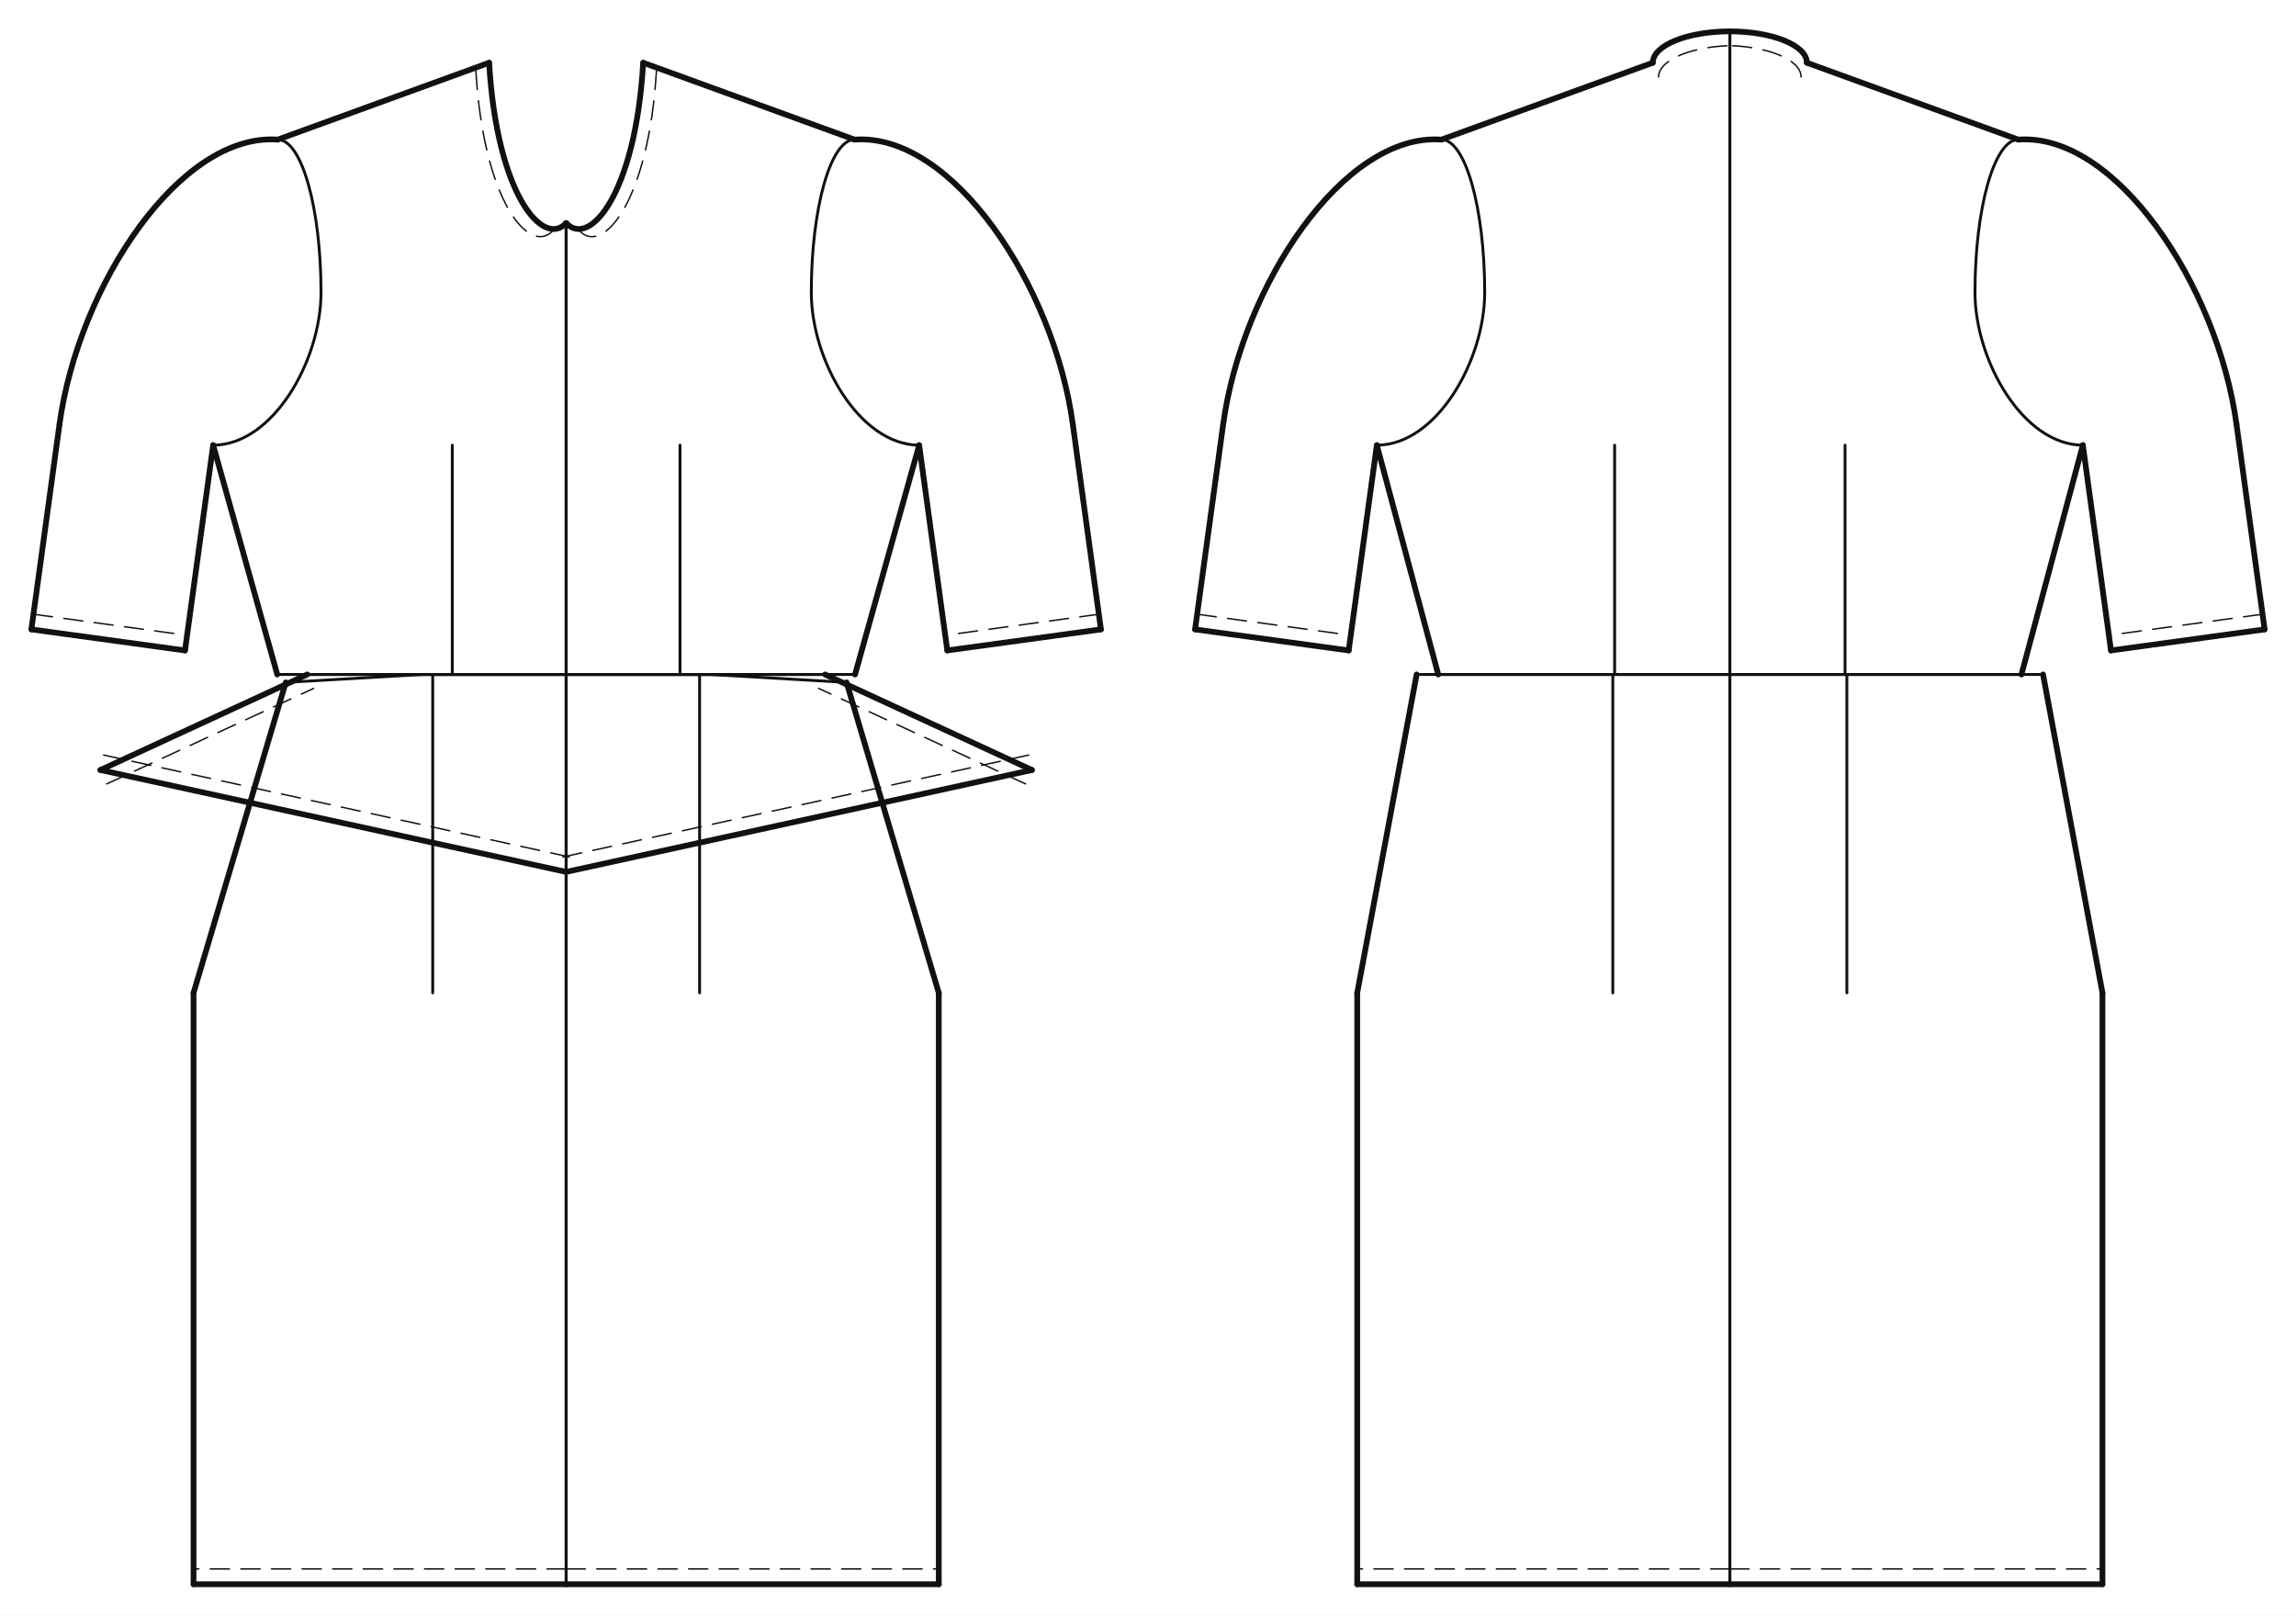
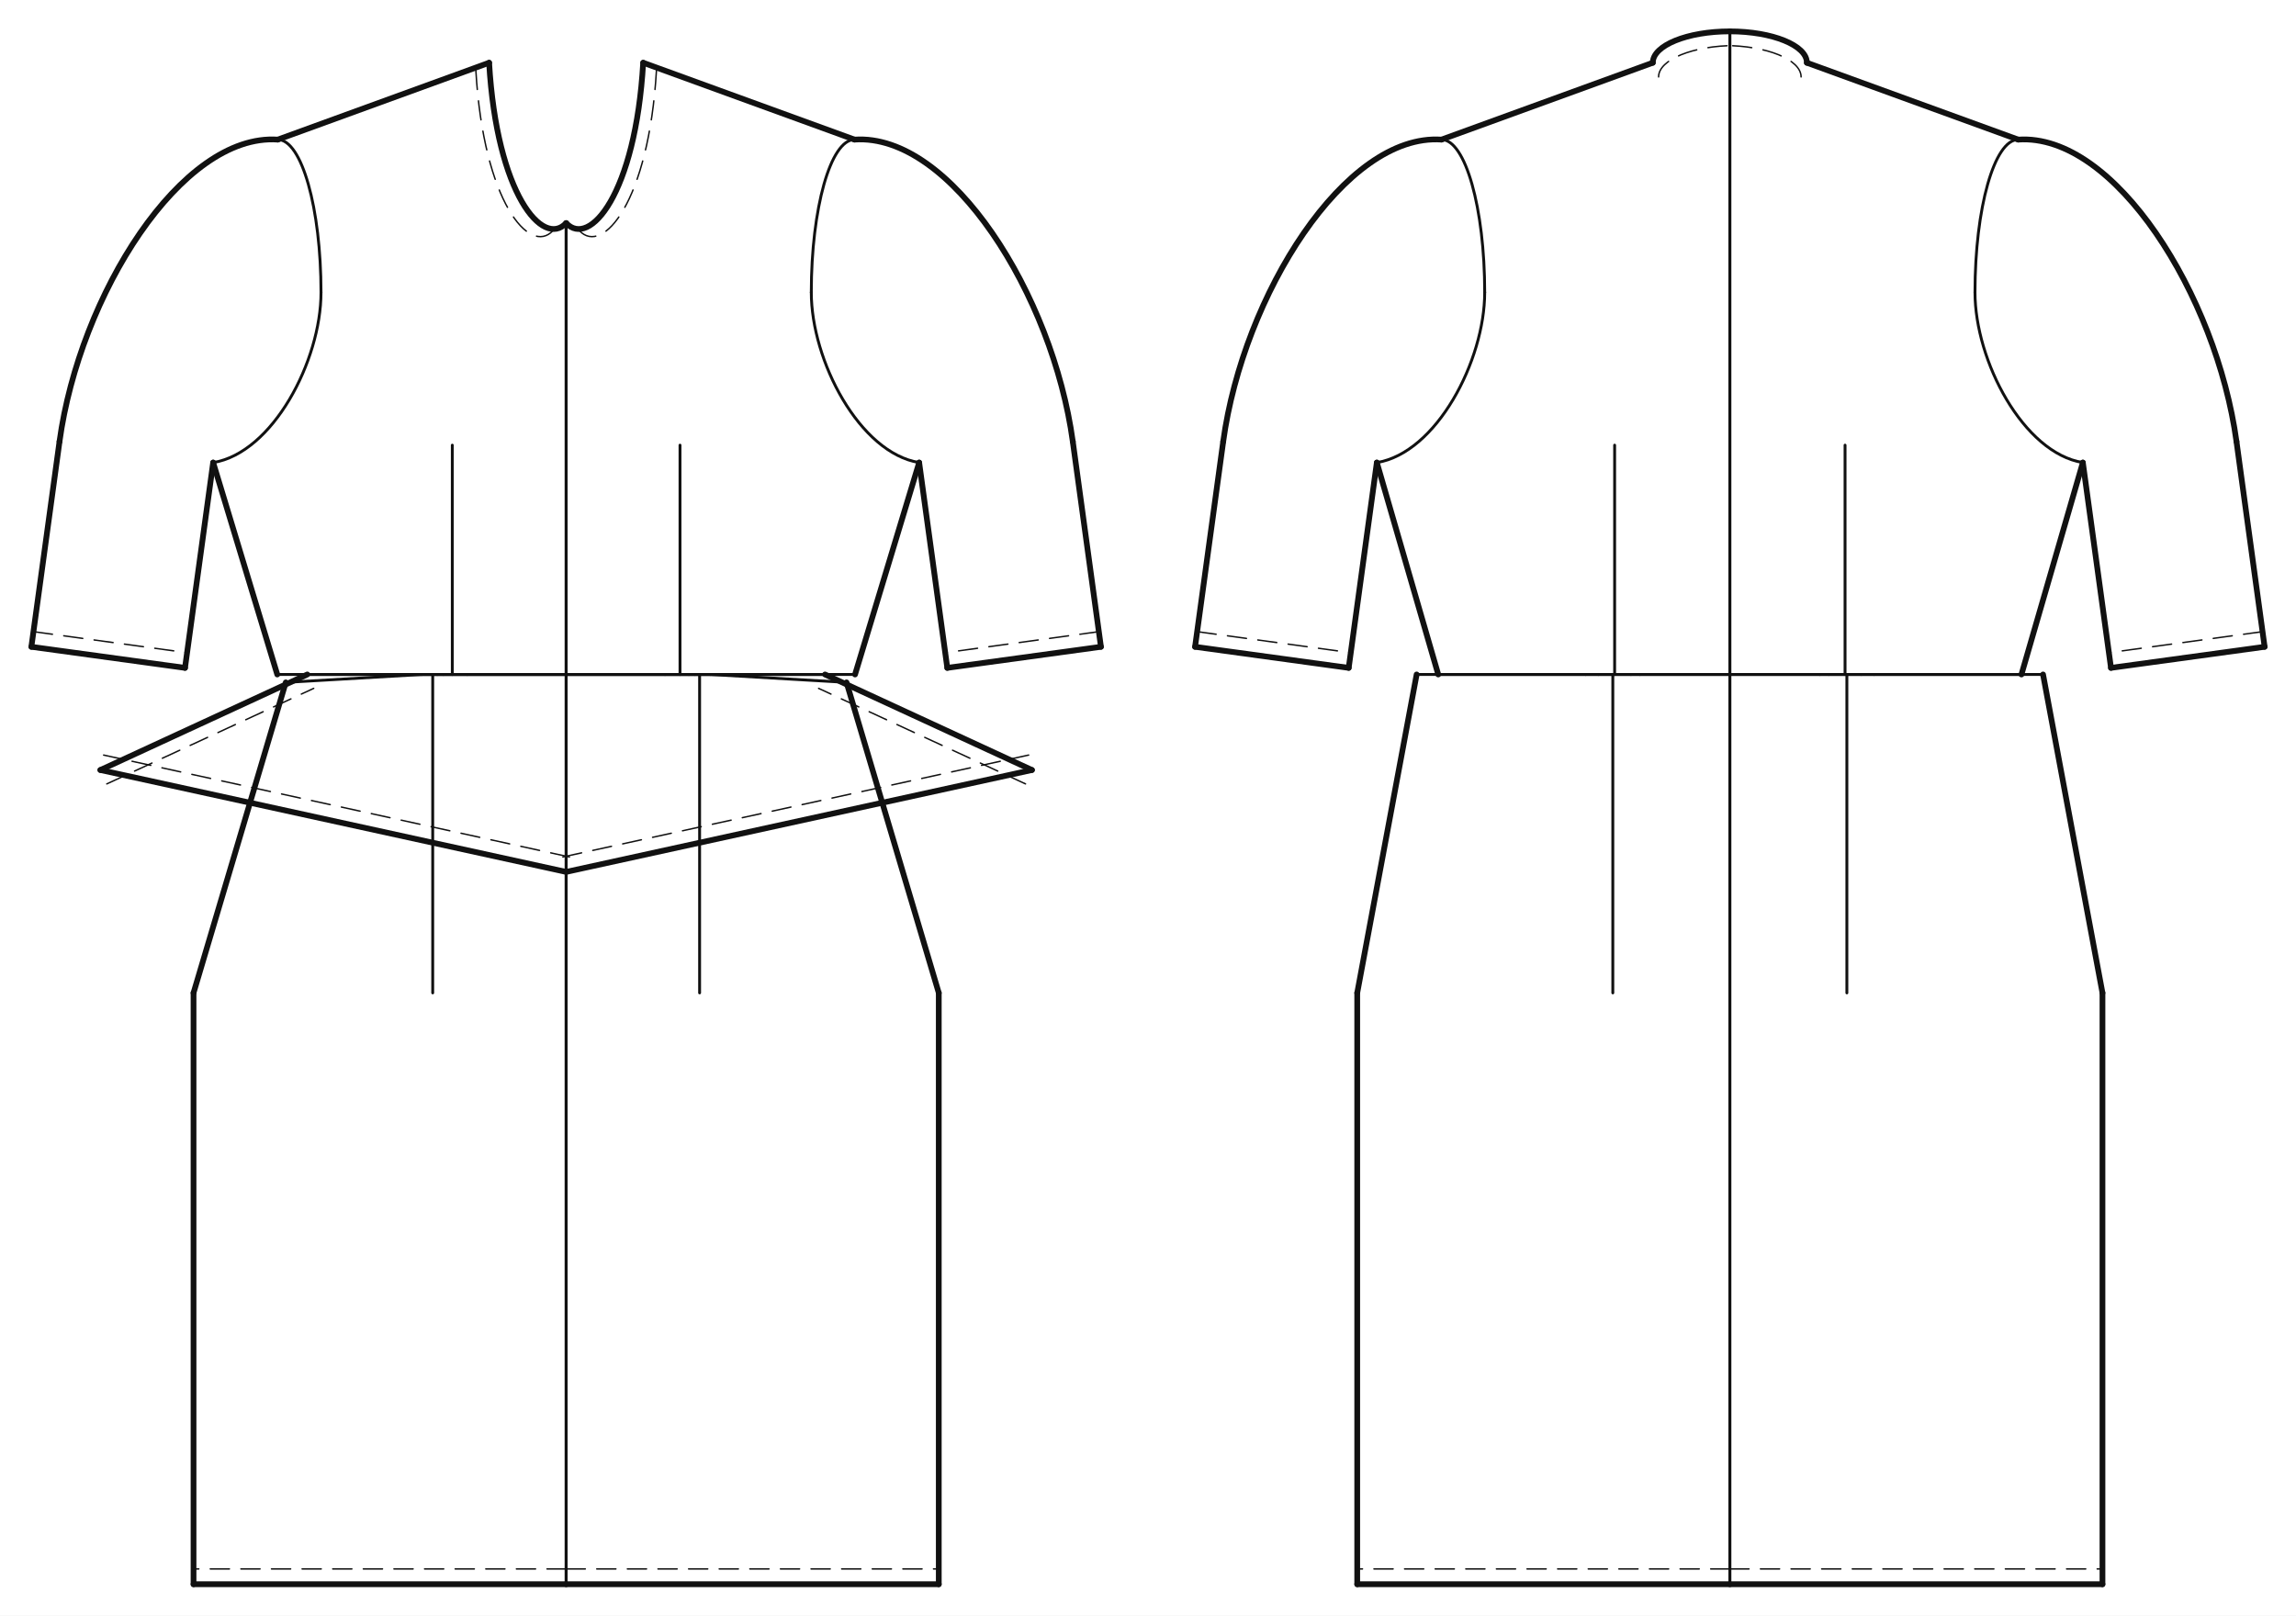
<svg xmlns="http://www.w3.org/2000/svg" data-ops="8" viewBox="-20.000 -40.000 1463.422 1030.000" data-scale="1:1" data-unit-mm="1" data-graf="taban-elbise" data-body="croquis36" data-size="croquis36" data-panel="6" data-gorunum="2" data-y-waist="390.000" data-y-bust="254.900" data-y-hip="593.000">
  <rect x="-20.000" y="-40.000" width="1463.422" height="1030.000" fill="#ffffff" />
  <g id="croquis" fill="none" stroke="none">
    <g data-view="front" data-eksen="cf" transform="translate(340.855 0)">
      <path data-rol="siluet" data-view="front" data-kaynak="croquis-landmark" data-manken-bust-y="254.900" data-manken-koltukalti-y="243.800" data-manken-bel-y="390.000" data-manken-kalca-y="593.000" data-omuz-uc="183.800 49.000" data-manken-bel-yarim-mm="170.500" d="M 49.100 0.000 L 183.800 49.000 L 210.000 243.800 L 210.000 254.900 L 181.400 312.900 L 170.500 390.000 L 195.000 490.000 L 225.000 593.000 L -225.000 593.000 L -195.000 490.000 L -170.500 390.000 L -181.400 312.900 L -210.000 254.900 L -210.000 243.800 L -183.800 49.000 L -49.100 0.000 Z" />
    </g>
    <g data-view="back" data-eksen="cb" transform="translate(1082.566 0)">
      <path data-rol="siluet" data-view="back" data-kaynak="croquis-landmark" data-manken-bust-y="254.900" data-manken-koltukalti-y="243.800" data-manken-bel-y="390.000" data-manken-kalca-y="593.000" data-omuz-uc="183.800 49.000" data-manken-bel-yarim-mm="170.500" d="M 49.100 0.000 L 183.800 49.000 L 210.000 243.800 L 210.000 254.900 L 181.400 312.900 L 170.500 390.000 L 195.000 490.000 L 225.000 593.000 L -225.000 593.000 L -195.000 490.000 L -170.500 390.000 L -181.400 312.900 L -210.000 254.900 L -210.000 243.800 L -183.800 49.000 L -49.100 0.000 Z" />
    </g>
  </g>
  <g id="outline" fill="none" stroke="#111111" stroke-width="3.659" stroke-linejoin="round" stroke-linecap="round">
    <g data-view="front" data-eksen="cf" transform="translate(340.855 0)">
-       <path data-panel="on_beden" data-edge="side_front" data-tur="seam" d="M 184.136 390.000 L 225.000 243.800" />
-       <path data-panel="on_beden" data-edge="side_front" data-tur="seam" d="M -184.136 390.000 L -225.000 243.800" />
+       <path data-panel="on_beden" data-edge="side_front" data-tur="seam" d="M 184.136 390.000 L 225.000 254.900" />
+       <path data-panel="on_beden" data-edge="side_front" data-tur="seam" d="M -184.136 390.000 L -225.000 254.900" />
      <path data-panel="on_beden" data-edge="shoulder" data-tur="seam" d="M 183.800 49.000 L 49.100 0.000" />
      <path data-panel="on_beden" data-edge="shoulder" data-tur="seam" d="M -183.800 49.000 L -49.100 0.000" />
      <path data-panel="on_beden" data-edge="neck_front" data-tur="cut" d="M 49.100 0.000 C 44.190 83.975 14.730 118.160 0.000 102.207" />
      <path data-panel="on_beden" data-edge="neck_front" data-tur="cut" d="M -49.100 0.000 C -44.190 83.975 -14.730 118.160 0.000 102.207" />
      <path data-panel="on_etek" data-edge="hem_front" data-tur="cut" d="M 0.000 970.000 L 237.500 970.000" />
      <path data-panel="on_etek" data-edge="hem_front" data-tur="cut" d="M 0.000 970.000 L -237.500 970.000" />
      <path data-panel="on_etek" data-edge="side_front.1" data-tur="seam" d="M 237.500 970.000 L 237.500 593.000" />
      <path data-panel="on_etek" data-edge="side_front.1" data-tur="seam" d="M -237.500 970.000 L -237.500 593.000" />
      <path data-panel="on_etek" data-edge="side_front.2" data-tur="seam" d="M 237.500 593.000 L 178.704 395.045" />
      <path data-panel="on_etek" data-edge="side_front.2" data-tur="seam" d="M -237.500 593.000 L -178.704 395.045" />
-       <path data-panel="kol" data-edge="kapak_basi" data-tur="kapak" d="M 183.800 49.000 C 246.026 44.481 310.787 141.843 322.920 230.381" />
-       <path data-panel="kol" data-edge="kapak_basi" data-tur="kapak" d="M -183.800 49.000 C -246.026 44.481 -310.787 141.843 -322.920 230.381" />
-       <path data-panel="kol" data-edge="underarm_front" data-tur="kol" d="M 322.920 230.381 L 340.855 361.258" />
-       <path data-panel="kol" data-edge="underarm_front" data-tur="kol" d="M -322.920 230.381 L -340.855 361.258" />
-       <path data-panel="kol" data-edge="hem" data-tur="kol" d="M 340.855 361.258 L 242.935 374.677" />
-       <path data-panel="kol" data-edge="hem" data-tur="kol" d="M -340.855 361.258 L -242.935 374.677" />
-       <path data-panel="kol" data-edge="underarm_back" data-tur="kol" d="M 242.935 374.677 L 225.000 243.800" />
-       <path data-panel="kol" data-edge="underarm_back" data-tur="kol" d="M -242.935 374.677 L -225.000 243.800" />
+       <path data-panel="kol" data-edge="kapak_basi" data-tur="kapak" d="M 183.800 49.000 C 245.234 44.812 310.115 148.040 322.920 241.481" />
+       <path data-panel="kol" data-edge="kapak_basi" data-tur="kapak" d="M -183.800 49.000 C -245.234 44.812 -310.115 148.040 -322.920 241.481" />
+       <path data-panel="kol" data-edge="underarm_front" data-tur="kol" d="M 322.920 241.481 L 340.855 372.358" />
+       <path data-panel="kol" data-edge="underarm_front" data-tur="kol" d="M -322.920 241.481 L -340.855 372.358" />
+       <path data-panel="kol" data-edge="hem" data-tur="kol" d="M 340.855 372.358 L 242.935 385.777" />
+       <path data-panel="kol" data-edge="hem" data-tur="kol" d="M -340.855 372.358 L -242.935 385.777" />
+       <path data-panel="kol" data-edge="underarm_back" data-tur="kol" d="M 242.935 385.777 L 225.000 254.900" />
+       <path data-panel="kol" data-edge="underarm_back" data-tur="kol" d="M -242.935 385.777 L -225.000 254.900" />
      <path data-panel="on_ust_kat" data-edge="hem" data-tur="cut" d="M 0.000 515.860 L 296.875 450.900" />
      <path data-panel="on_ust_kat" data-edge="hem" data-tur="cut" d="M 0.000 515.860 L -296.875 450.900" />
      <path data-panel="on_ust_kat" data-edge="side" data-tur="cut" d="M 296.875 450.900 L 165.000 390.000" />
      <path data-panel="on_ust_kat" data-edge="side" data-tur="cut" d="M -296.875 450.900 L -165.000 390.000" />
    </g>
    <g data-view="back" data-eksen="cb" transform="translate(1082.566 0)">
-       <path data-panel="arka_beden" data-edge="side_back" data-tur="seam" d="M 185.864 390.000 L 225.000 243.800" />
-       <path data-panel="arka_beden" data-edge="side_back" data-tur="seam" d="M -185.864 390.000 L -225.000 243.800" />
+       <path data-panel="arka_beden" data-edge="side_back" data-tur="seam" d="M 185.864 390.000 L 225.000 254.900" />
+       <path data-panel="arka_beden" data-edge="side_back" data-tur="seam" d="M -185.864 390.000 L -225.000 254.900" />
      <path data-panel="arka_beden" data-edge="shoulder" data-tur="seam" d="M 183.800 49.000 L 49.100 0.000" />
      <path data-panel="arka_beden" data-edge="shoulder" data-tur="seam" d="M -183.800 49.000 L -49.100 0.000" />
      <path data-panel="arka_beden" data-edge="neck_back" data-tur="cut" d="M 49.100 0.000 C 49.100 -11.046 27.117 -20.000 0.000 -20.000" />
      <path data-panel="arka_beden" data-edge="neck_back" data-tur="cut" d="M -49.100 0.000 C -49.100 -11.046 -27.117 -20.000 0.000 -20.000" />
      <path data-panel="arka_etek" data-edge="hem_back" data-tur="cut" d="M 0.000 970.000 L 237.500 970.000" />
      <path data-panel="arka_etek" data-edge="hem_back" data-tur="cut" d="M 0.000 970.000 L -237.500 970.000" />
      <path data-panel="arka_etek" data-edge="side_back.1" data-tur="seam" d="M 237.500 970.000 L 237.500 593.000" />
      <path data-panel="arka_etek" data-edge="side_back.1" data-tur="seam" d="M -237.500 970.000 L -237.500 593.000" />
      <path data-panel="arka_etek" data-edge="side_back.2" data-tur="seam" d="M 237.500 593.000 L 199.629 390.000" />
      <path data-panel="arka_etek" data-edge="side_back.2" data-tur="seam" d="M -237.500 593.000 L -199.629 390.000" />
-       <path data-panel="kol" data-edge="kapak_basi" data-tur="kapak" d="M 183.800 49.000 C 246.026 44.481 310.787 141.843 322.920 230.381" />
-       <path data-panel="kol" data-edge="kapak_basi" data-tur="kapak" d="M -183.800 49.000 C -246.026 44.481 -310.787 141.843 -322.920 230.381" />
-       <path data-panel="kol" data-edge="underarm_front" data-tur="kol" d="M 322.920 230.381 L 340.855 361.258" />
-       <path data-panel="kol" data-edge="underarm_front" data-tur="kol" d="M -322.920 230.381 L -340.855 361.258" />
-       <path data-panel="kol" data-edge="hem" data-tur="kol" d="M 340.855 361.258 L 242.935 374.677" />
-       <path data-panel="kol" data-edge="hem" data-tur="kol" d="M -340.855 361.258 L -242.935 374.677" />
-       <path data-panel="kol" data-edge="underarm_back" data-tur="kol" d="M 242.935 374.677 L 225.000 243.800" />
-       <path data-panel="kol" data-edge="underarm_back" data-tur="kol" d="M -242.935 374.677 L -225.000 243.800" />
+       <path data-panel="kol" data-edge="kapak_basi" data-tur="kapak" d="M 183.800 49.000 C 245.234 44.812 310.115 148.040 322.920 241.481" />
+       <path data-panel="kol" data-edge="kapak_basi" data-tur="kapak" d="M -183.800 49.000 C -245.234 44.812 -310.115 148.040 -322.920 241.481" />
+       <path data-panel="kol" data-edge="underarm_front" data-tur="kol" d="M 322.920 241.481 L 340.855 372.358" />
+       <path data-panel="kol" data-edge="underarm_front" data-tur="kol" d="M -322.920 241.481 L -340.855 372.358" />
+       <path data-panel="kol" data-edge="hem" data-tur="kol" d="M 340.855 372.358 L 242.935 385.777" />
+       <path data-panel="kol" data-edge="hem" data-tur="kol" d="M -340.855 372.358 L -242.935 385.777" />
+       <path data-panel="kol" data-edge="underarm_back" data-tur="kol" d="M 242.935 385.777 L 225.000 254.900" />
+       <path data-panel="kol" data-edge="underarm_back" data-tur="kol" d="M -242.935 385.777 L -225.000 254.900" />
    </g>
  </g>
  <g id="seams" fill="none" stroke="#111111" stroke-width="1.829" stroke-linejoin="round" stroke-linecap="round">
    <g data-view="front" data-eksen="cf" transform="translate(340.855 0)">
      <path data-panel="on_beden" data-edge="cf" data-tur="seam" d="M 0.000 102.207 L 0.000 390.000" />
      <path data-panel="on_beden" data-edge="cf" data-tur="seam" d="M 0.000 102.207 L 0.000 390.000" />
      <path data-panel="on_beden" data-edge="waist_front.1" data-tur="seam" d="M 0.000 390.000 L 63.000 390.000" />
      <path data-panel="on_beden" data-edge="waist_front.1" data-tur="seam" d="M 0.000 390.000 L -63.000 390.000" />
      <path data-panel="on_beden" data-edge="dart_on_beden.1" data-tur="pens_agzi" d="M 63.000 390.000 L 82.136 390.000" />
      <path data-panel="on_beden" data-edge="dart_on_beden.1" data-tur="pens_agzi" d="M -63.000 390.000 L -82.136 390.000" />
      <path data-panel="on_beden" data-edge="waist_front.2" data-tur="seam" d="M 82.136 390.000 L 184.136 390.000" />
      <path data-panel="on_beden" data-edge="waist_front.2" data-tur="seam" d="M -82.136 390.000 L -184.136 390.000" />
-       <path data-panel="on_beden" data-edge="armhole_front.1" data-tur="seam" d="M 225.000 243.800 C 187.030 243.800 156.250 190.007 156.250 146.400" />
-       <path data-panel="on_beden" data-edge="armhole_front.1" data-tur="seam" d="M -225.000 243.800 C -187.030 243.800 -156.250 190.007 -156.250 146.400" />
+       <path data-panel="on_beden" data-edge="armhole_front.1" data-tur="seam" d="M 225.000 254.900 C 187.030 248.770 156.250 190.007 156.250 146.400" />
+       <path data-panel="on_beden" data-edge="armhole_front.1" data-tur="seam" d="M -225.000 254.900 C -187.030 248.770 -156.250 190.007 -156.250 146.400" />
      <path data-panel="on_beden" data-edge="armhole_front.2" data-tur="seam" d="M 156.250 146.400 C 156.250 92.607 168.585 49.000 183.800 49.000" />
      <path data-panel="on_beden" data-edge="armhole_front.2" data-tur="seam" d="M -156.250 146.400 C -156.250 92.607 -168.585 49.000 -183.800 49.000" />
      <path data-panel="on_etek" data-edge="cf" data-tur="seam" d="M 0.000 390.000 L 0.000 970.000" />
      <path data-panel="on_etek" data-edge="cf" data-tur="seam" d="M 0.000 390.000 L 0.000 970.000" />
      <path data-panel="on_etek" data-edge="waist_front.1" data-tur="seam" d="M 178.704 395.045 L 91.907 390.000" />
      <path data-panel="on_etek" data-edge="waist_front.1" data-tur="seam" d="M -178.704 395.045 L -91.907 390.000" />
      <path data-panel="on_etek" data-edge="dart_on_etek.1" data-tur="pens_agzi" d="M 91.907 390.000 L 78.203 390.000" />
      <path data-panel="on_etek" data-edge="dart_on_etek.1" data-tur="pens_agzi" d="M -91.907 390.000 L -78.203 390.000" />
      <path data-panel="on_etek" data-edge="waist_front.2" data-tur="seam" d="M 78.203 390.000 L 0.000 390.000" />
      <path data-panel="on_etek" data-edge="waist_front.2" data-tur="seam" d="M -78.203 390.000 L 0.000 390.000" />
      <path data-panel="on_ust_kat" data-edge="waist" data-tur="cut" d="M 165.000 390.000 L 0.000 390.000" />
      <path data-panel="on_ust_kat" data-edge="waist" data-tur="cut" d="M -165.000 390.000 L 0.000 390.000" />
    </g>
    <g data-view="back" data-eksen="cb" transform="translate(1082.566 0)">
      <path data-panel="arka_beden" data-edge="cb" data-tur="seam" d="M 0.000 -20.000 L 0.000 390.000" />
      <path data-panel="arka_beden" data-edge="cb" data-tur="seam" d="M 0.000 -20.000 L 0.000 390.000" />
      <path data-panel="arka_beden" data-edge="waist_back.1" data-tur="seam" d="M 0.000 390.000 L 63.000 390.000" />
      <path data-panel="arka_beden" data-edge="waist_back.1" data-tur="seam" d="M 0.000 390.000 L -63.000 390.000" />
      <path data-panel="arka_beden" data-edge="dart_arka_beden.1" data-tur="pens_agzi" d="M 63.000 390.000 L 83.864 390.000" />
      <path data-panel="arka_beden" data-edge="dart_arka_beden.1" data-tur="pens_agzi" d="M -63.000 390.000 L -83.864 390.000" />
      <path data-panel="arka_beden" data-edge="waist_back.2" data-tur="seam" d="M 83.864 390.000 L 185.864 390.000" />
      <path data-panel="arka_beden" data-edge="waist_back.2" data-tur="seam" d="M -83.864 390.000 L -185.864 390.000" />
-       <path data-panel="arka_beden" data-edge="armhole_back.1" data-tur="seam" d="M 225.000 243.800 C 187.030 243.800 156.250 190.007 156.250 146.400" />
-       <path data-panel="arka_beden" data-edge="armhole_back.1" data-tur="seam" d="M -225.000 243.800 C -187.030 243.800 -156.250 190.007 -156.250 146.400" />
+       <path data-panel="arka_beden" data-edge="armhole_back.1" data-tur="seam" d="M 225.000 254.900 C 187.030 248.770 156.250 190.007 156.250 146.400" />
+       <path data-panel="arka_beden" data-edge="armhole_back.1" data-tur="seam" d="M -225.000 254.900 C -187.030 248.770 -156.250 190.007 -156.250 146.400" />
      <path data-panel="arka_beden" data-edge="armhole_back.2" data-tur="seam" d="M 156.250 146.400 C 156.250 92.607 168.585 49.000 183.800 49.000" />
      <path data-panel="arka_beden" data-edge="armhole_back.2" data-tur="seam" d="M -156.250 146.400 C -156.250 92.607 -168.585 49.000 -183.800 49.000" />
      <path data-panel="arka_etek" data-edge="cb" data-tur="seam" d="M 0.000 390.000 L 0.000 970.000" />
      <path data-panel="arka_etek" data-edge="cb" data-tur="seam" d="M 0.000 390.000 L 0.000 970.000" />
      <path data-panel="arka_etek" data-edge="waist_back.1" data-tur="seam" d="M 199.629 390.000 L 91.907 390.000" />
      <path data-panel="arka_etek" data-edge="waist_back.1" data-tur="seam" d="M -199.629 390.000 L -91.907 390.000" />
      <path data-panel="arka_etek" data-edge="dart_arka_etek.1" data-tur="pens_agzi" d="M 91.907 390.000 L 57.278 390.000" />
      <path data-panel="arka_etek" data-edge="dart_arka_etek.1" data-tur="pens_agzi" d="M -91.907 390.000 L -57.278 390.000" />
      <path data-panel="arka_etek" data-edge="waist_back.2" data-tur="seam" d="M 57.278 390.000 L 0.000 390.000" />
      <path data-panel="arka_etek" data-edge="waist_back.2" data-tur="seam" d="M -57.278 390.000 L 0.000 390.000" />
    </g>
  </g>
  <g id="topstitch" fill="none" stroke="#111111" stroke-width="0.915" stroke-linejoin="round" stroke-linecap="round" stroke-dasharray="12.195 7.317">
    <g data-view="front" data-eksen="cf" transform="translate(340.855 0)">
      <path data-panel="on_beden" data-edge="neck_front" data-tur="ustdikis" d="M 57.558 4.863 C 52.648 88.838 23.188 123.023 8.458 107.070" />
      <path data-panel="on_beden" data-edge="neck_front" data-tur="ustdikis" d="M -57.558 4.863 C -52.648 88.838 -23.188 123.023 -8.458 107.070" />
      <path data-panel="on_etek" data-edge="hem_front" data-tur="ustdikis" d="M 0.000 960.244 L 237.500 960.244" />
      <path data-panel="on_etek" data-edge="hem_front" data-tur="ustdikis" d="M 0.000 960.244 L -237.500 960.244" />
-       <path data-panel="kol" data-edge="hem" data-tur="ustdikis" d="M 339.531 351.592 L 241.611 365.011" />
-       <path data-panel="kol" data-edge="hem" data-tur="ustdikis" d="M -339.531 351.592 L -241.611 365.011" />
+       <path data-panel="kol" data-edge="hem" data-tur="ustdikis" d="M 339.531 362.692 L 241.611 376.111" />
+       <path data-panel="kol" data-edge="hem" data-tur="ustdikis" d="M -339.531 362.692 L -241.611 376.111" />
      <path data-panel="on_ust_kat" data-edge="hem" data-tur="ustdikis" d="M -2.085 506.329 L 294.790 441.369" />
      <path data-panel="on_ust_kat" data-edge="hem" data-tur="ustdikis" d="M 2.085 506.329 L -294.790 441.369" />
      <path data-panel="on_ust_kat" data-edge="side" data-tur="ustdikis" d="M 292.785 459.757 L 160.910 398.857" />
      <path data-panel="on_ust_kat" data-edge="side" data-tur="ustdikis" d="M -292.785 459.757 L -160.910 398.857" />
    </g>
    <g data-view="back" data-eksen="cb" transform="translate(1082.566 0)">
      <path data-panel="arka_beden" data-edge="neck_back" data-tur="ustdikis" d="M 45.420 9.035 C 45.420 -2.010 23.437 -10.965 -3.680 -10.965" />
      <path data-panel="arka_beden" data-edge="neck_back" data-tur="ustdikis" d="M -45.420 9.035 C -45.420 -2.010 -23.437 -10.965 3.680 -10.965" />
      <path data-panel="arka_etek" data-edge="hem_back" data-tur="ustdikis" d="M 0.000 960.244 L 237.500 960.244" />
      <path data-panel="arka_etek" data-edge="hem_back" data-tur="ustdikis" d="M 0.000 960.244 L -237.500 960.244" />
-       <path data-panel="kol" data-edge="hem" data-tur="ustdikis" d="M 339.531 351.592 L 241.611 365.011" />
-       <path data-panel="kol" data-edge="hem" data-tur="ustdikis" d="M -339.531 351.592 L -241.611 365.011" />
+       <path data-panel="kol" data-edge="hem" data-tur="ustdikis" d="M 339.531 362.692 L 241.611 376.111" />
+       <path data-panel="kol" data-edge="hem" data-tur="ustdikis" d="M -339.531 362.692 L -241.611 376.111" />
    </g>
  </g>
  <g id="details" fill="none" stroke="#111111" stroke-width="1.829" stroke-linejoin="round" stroke-linecap="round">
    <g data-view="front" data-eksen="cf" transform="translate(340.855 0)">
      <path data-panel="on_beden" data-edge="dart_on_beden.1" data-tur="pens" d="M 72.568 390.000 L 72.568 243.800" />
      <path data-panel="on_beden" data-edge="dart_on_beden.1" data-tur="pens" d="M -72.568 390.000 L -72.568 243.800" />
      <path data-panel="on_etek" data-edge="dart_on_etek.1" data-tur="pens" d="M 85.055 390.000 L 85.055 593.000" />
      <path data-panel="on_etek" data-edge="dart_on_etek.1" data-tur="pens" d="M -85.055 390.000 L -85.055 593.000" />
    </g>
    <g data-view="back" data-eksen="cb" transform="translate(1082.566 0)">
      <path data-panel="arka_beden" data-edge="dart_arka_beden.1" data-tur="pens" d="M 73.432 390.000 L 73.432 243.800" />
      <path data-panel="arka_beden" data-edge="dart_arka_beden.1" data-tur="pens" d="M -73.432 390.000 L -73.432 243.800" />
      <path data-panel="arka_etek" data-edge="dart_arka_etek.1" data-tur="pens" d="M 74.593 390.000 L 74.593 593.000" />
      <path data-panel="arka_etek" data-edge="dart_arka_etek.1" data-tur="pens" d="M -74.593 390.000 L -74.593 593.000" />
    </g>
  </g>
</svg>
